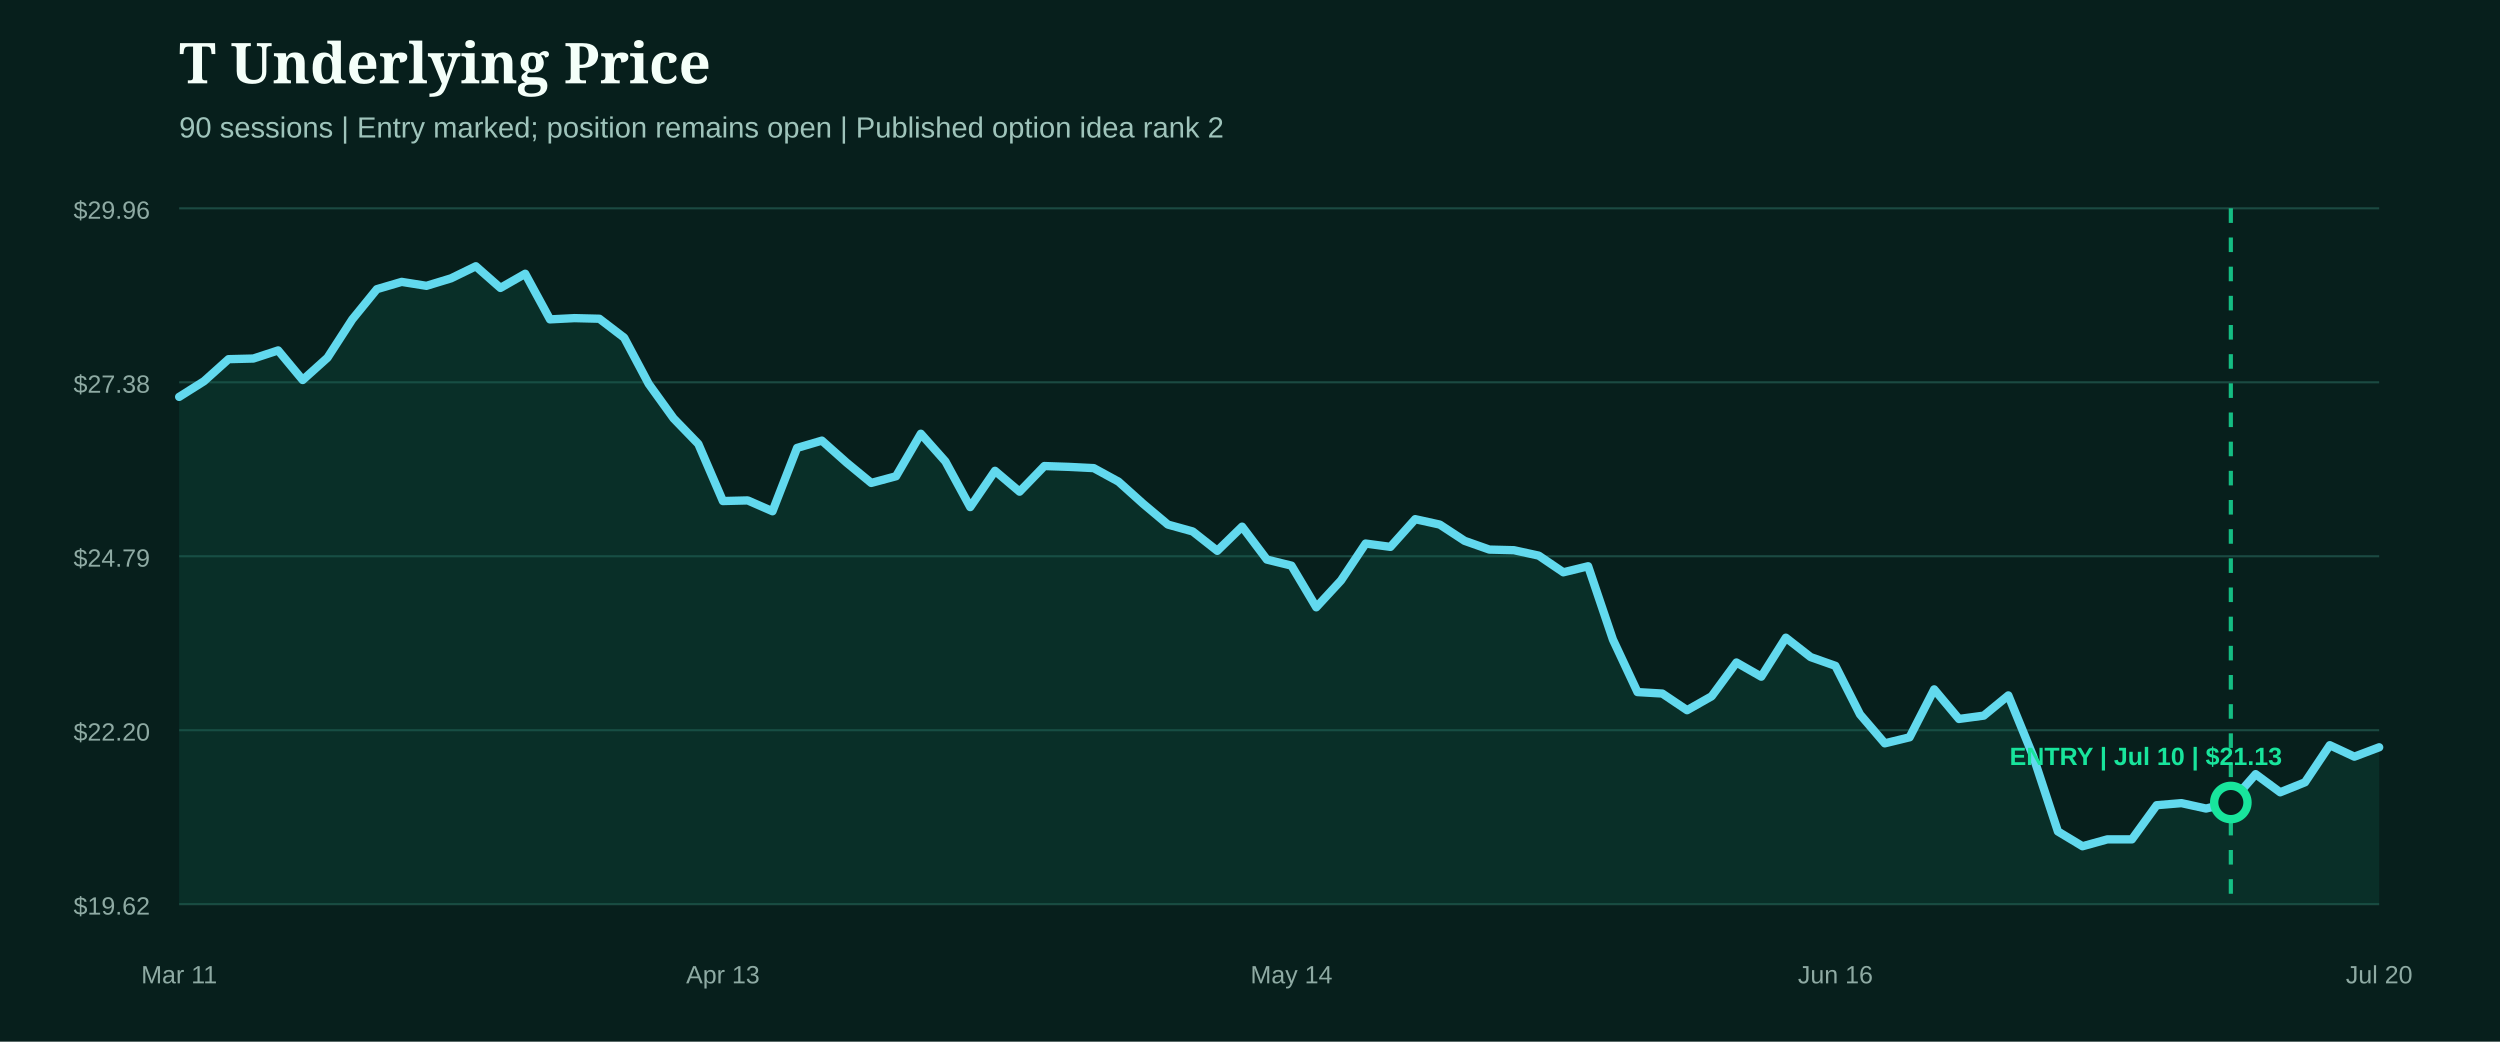
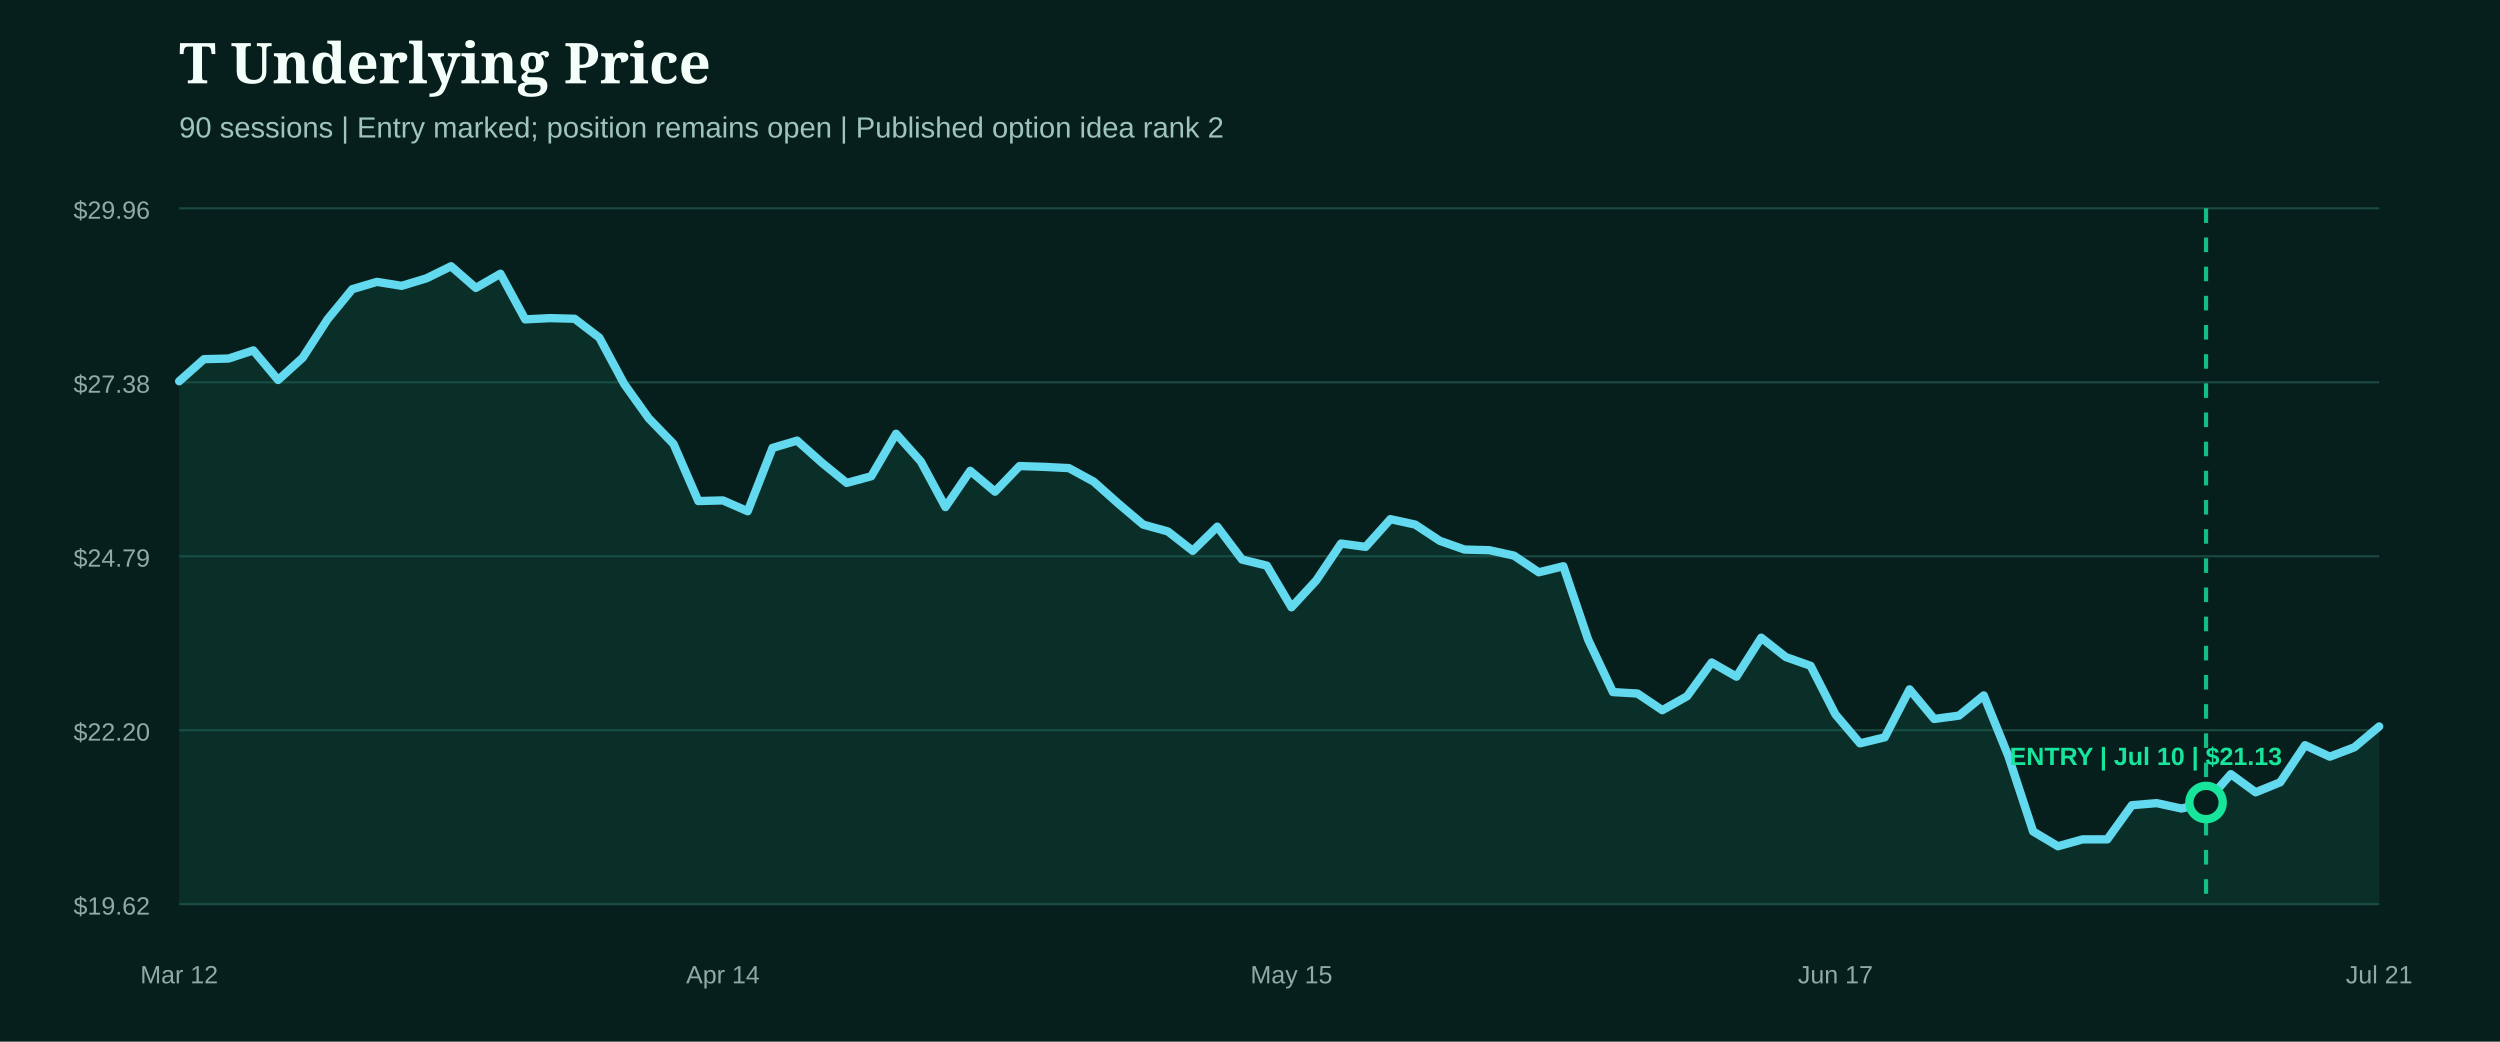
<svg xmlns="http://www.w3.org/2000/svg" width="1200" height="500" viewBox="0 0 1200 500" role="img" aria-label="T underlying price from entry">
  <rect width="1200" height="500" fill="#071f1c" />
  <style>.head{fill:#f4fff9;font:800 27px Georgia,serif}.sub{fill:#9fc4bb;font:14px Arial,sans-serif}.axis{fill:#8eaaa3;font:12px Arial,sans-serif}.marker{font:800 12px Arial,sans-serif}</style>
  <text x="86" y="40" class="head">T Underlying Price</text>
  <text x="86" y="66" class="sub">90 sessions | Entry marked; position remains open | Published option idea rank 2</text>
  <line x1="86" x2="1142" y1="100.0" y2="100.0" stroke="#1b4a42" stroke-width="1" />
  <text x="72" y="105.0" text-anchor="end" class="axis">$29.96</text>
  <line x1="86" x2="1142" y1="183.5" y2="183.5" stroke="#1b4a42" stroke-width="1" />
  <text x="72" y="188.5" text-anchor="end" class="axis">$27.38</text>
  <line x1="86" x2="1142" y1="267.0" y2="267.0" stroke="#1b4a42" stroke-width="1" />
  <text x="72" y="272.0" text-anchor="end" class="axis">$24.79</text>
  <line x1="86" x2="1142" y1="350.5" y2="350.5" stroke="#1b4a42" stroke-width="1" />
  <text x="72" y="355.5" text-anchor="end" class="axis">$22.20</text>
  <line x1="86" x2="1142" y1="434.0" y2="434.0" stroke="#1b4a42" stroke-width="1" />
  <text x="72" y="439.0" text-anchor="end" class="axis">$19.62</text>
-   <path d="M86.0,190.5 L97.9,183.0 L109.7,172.4 L121.6,172.1 L133.5,168.2 L145.3,182.4 L157.2,171.7 L169.1,153.3 L180.9,138.8 L192.8,135.3 L204.7,137.2 L216.5,133.6 L228.4,127.8 L240.2,138.2 L252.1,131.4 L264.0,153.3 L275.8,152.7 L287.7,153.0 L299.6,162.1 L311.4,184.3 L323.3,200.8 L335.2,213.1 L347.0,240.5 L358.9,240.2 L370.8,245.4 L382.6,215.0 L394.5,211.5 L406.4,222.1 L418.2,231.8 L430.1,228.6 L442.0,208.2 L453.8,221.5 L465.7,243.4 L477.6,226.0 L489.4,236.0 L501.3,223.7 L513.1,224.1 L525.0,224.7 L536.9,231.2 L548.7,241.8 L560.6,251.8 L572.5,255.1 L584.3,264.4 L596.2,252.8 L608.1,268.6 L619.9,271.5 L631.8,291.5 L643.7,278.6 L655.5,260.9 L667.4,262.5 L679.3,249.2 L691.1,251.8 L703.0,259.6 L714.9,263.8 L726.7,264.1 L738.6,266.7 L750.4,274.7 L762.3,271.8 L774.2,307.0 L786.0,332.2 L797.9,332.9 L809.8,340.9 L821.6,334.2 L833.5,318.0 L845.4,324.8 L857.2,306.1 L869.1,315.4 L881.0,319.6 L892.8,342.9 L904.7,356.8 L916.6,353.9 L928.4,330.9 L940.3,345.1 L952.2,343.5 L964.0,333.8 L975.9,362.9 L987.8,399.1 L999.6,406.2 L1011.5,402.9 L1023.3,402.9 L1035.2,386.5 L1047.1,385.5 L1058.9,388.1 L1070.8,385.2 L1082.7,371.6 L1094.5,380.3 L1106.4,375.5 L1118.3,357.7 L1130.1,363.2 L1142.0,358.7 L1142.0,434.0 L86.0,434.0 Z" fill="#0f5949" opacity="0.28" />
-   <path d="M86.0,190.5 L97.9,183.0 L109.7,172.4 L121.6,172.1 L133.5,168.2 L145.3,182.4 L157.2,171.7 L169.1,153.3 L180.9,138.8 L192.8,135.3 L204.7,137.2 L216.5,133.6 L228.4,127.8 L240.2,138.2 L252.1,131.4 L264.0,153.3 L275.8,152.7 L287.7,153.0 L299.6,162.1 L311.4,184.3 L323.3,200.8 L335.2,213.1 L347.0,240.5 L358.9,240.2 L370.8,245.4 L382.6,215.0 L394.5,211.5 L406.4,222.1 L418.2,231.8 L430.1,228.6 L442.0,208.2 L453.8,221.5 L465.7,243.4 L477.6,226.0 L489.4,236.0 L501.3,223.7 L513.1,224.1 L525.0,224.7 L536.9,231.2 L548.7,241.8 L560.6,251.8 L572.5,255.1 L584.3,264.4 L596.2,252.8 L608.1,268.6 L619.9,271.5 L631.8,291.5 L643.7,278.6 L655.5,260.9 L667.4,262.5 L679.3,249.2 L691.1,251.8 L703.0,259.6 L714.9,263.8 L726.7,264.1 L738.6,266.7 L750.4,274.7 L762.3,271.8 L774.2,307.0 L786.0,332.2 L797.9,332.9 L809.8,340.9 L821.6,334.2 L833.5,318.0 L845.4,324.8 L857.2,306.1 L869.1,315.4 L881.0,319.6 L892.8,342.9 L904.7,356.8 L916.6,353.9 L928.4,330.9 L940.3,345.1 L952.2,343.5 L964.0,333.8 L975.9,362.9 L987.8,399.1 L999.6,406.2 L1011.5,402.9 L1023.3,402.9 L1035.2,386.5 L1047.1,385.5 L1058.9,388.1 L1070.8,385.2 L1082.7,371.6 L1094.5,380.3 L1106.4,375.5 L1118.3,357.7 L1130.1,363.2 L1142.0,358.7" fill="none" stroke="#62d9ee" stroke-width="4" stroke-linecap="round" stroke-linejoin="round" />
+   <path d="M86.0,183.0 L97.9,172.4 L109.7,172.1 L121.6,168.2 L133.5,182.4 L145.3,171.7 L157.2,153.3 L169.1,138.8 L180.9,135.3 L192.8,137.2 L204.7,133.6 L216.5,127.8 L228.4,138.2 L240.2,131.4 L252.1,153.3 L264.0,152.7 L275.8,153.0 L287.7,162.1 L299.6,184.3 L311.4,200.8 L323.3,213.1 L335.2,240.5 L347.0,240.2 L358.9,245.4 L370.8,215.0 L382.6,211.5 L394.5,222.1 L406.4,231.8 L418.2,228.6 L430.1,208.2 L442.0,221.5 L453.8,243.4 L465.7,226.0 L477.6,236.0 L489.4,223.7 L501.3,224.1 L513.1,224.7 L525.0,231.2 L536.9,241.8 L548.7,251.8 L560.6,255.1 L572.5,264.4 L584.3,252.8 L596.2,268.6 L608.1,271.5 L619.9,291.5 L631.8,278.6 L643.7,260.9 L655.5,262.5 L667.4,249.2 L679.3,251.8 L691.1,259.6 L703.0,263.8 L714.9,264.1 L726.7,266.7 L738.6,274.7 L750.4,271.8 L762.3,307.0 L774.2,332.2 L786.0,332.9 L797.9,340.9 L809.8,334.2 L821.6,318.0 L833.5,324.8 L845.4,306.1 L857.2,315.4 L869.1,319.6 L881.0,342.9 L892.8,356.8 L904.7,353.9 L916.6,330.9 L928.4,345.1 L940.3,343.5 L952.2,333.8 L964.0,362.9 L975.9,399.1 L987.8,406.2 L999.6,402.9 L1011.5,402.9 L1023.3,386.5 L1035.2,385.5 L1047.1,388.1 L1058.9,385.2 L1070.8,371.6 L1082.7,380.3 L1094.5,375.5 L1106.4,357.7 L1118.3,363.2 L1130.1,358.7 L1142.0,348.7 L1142.0,434.0 L86.0,434.0 Z" fill="#0f5949" opacity="0.28" />
+   <path d="M86.0,183.0 L97.9,172.4 L109.7,172.1 L121.6,168.2 L133.5,182.4 L145.3,171.7 L157.2,153.3 L169.1,138.8 L180.9,135.3 L192.8,137.2 L204.7,133.6 L216.5,127.8 L228.4,138.2 L240.2,131.4 L252.1,153.3 L264.0,152.7 L275.8,153.0 L287.7,162.1 L299.6,184.3 L311.4,200.8 L323.3,213.1 L335.2,240.5 L347.0,240.2 L358.9,245.4 L370.8,215.0 L382.6,211.5 L394.5,222.1 L406.4,231.8 L418.2,228.6 L430.1,208.2 L442.0,221.5 L453.8,243.4 L465.7,226.0 L477.6,236.0 L489.4,223.7 L501.3,224.1 L513.1,224.7 L525.0,231.2 L536.9,241.8 L548.7,251.8 L560.6,255.1 L572.5,264.4 L584.3,252.8 L596.2,268.6 L608.1,271.5 L619.9,291.5 L631.8,278.6 L643.7,260.9 L655.5,262.5 L667.4,249.2 L679.3,251.8 L691.1,259.6 L703.0,263.8 L714.9,264.1 L726.7,266.7 L738.6,274.7 L750.4,271.8 L762.3,307.0 L774.2,332.2 L786.0,332.9 L797.9,340.9 L809.8,334.2 L821.6,318.0 L833.5,324.8 L845.4,306.1 L857.2,315.4 L869.1,319.6 L881.0,342.9 L892.8,356.8 L904.7,353.9 L916.6,330.9 L928.4,345.1 L940.3,343.5 L952.2,333.8 L964.0,362.9 L975.9,399.1 L987.8,406.2 L999.6,402.9 L1011.5,402.9 L1023.3,386.5 L1035.2,385.5 L1047.1,388.1 L1058.9,385.2 L1070.8,371.6 L1082.7,380.3 L1094.5,375.5 L1106.4,357.7 L1118.3,363.2 L1130.1,358.7 L1142.0,348.7" fill="none" stroke="#62d9ee" stroke-width="4" stroke-linecap="round" stroke-linejoin="round" />
  <g>
-     <line x1="1070.8" x2="1070.8" y1="100" y2="434" stroke="#18e59c" stroke-width="2" stroke-dasharray="7 7" opacity="0.8" />
-     <circle cx="1070.8" cy="385.2" r="8" fill="#071f1c" stroke="#18e59c" stroke-width="4" />
+     <line x1="1058.9" x2="1058.9" y1="100" y2="434" stroke="#18e59c" stroke-width="2" stroke-dasharray="7 7" opacity="0.8" />
+     <circle cx="1058.9" cy="385.2" r="8" fill="#071f1c" stroke="#18e59c" stroke-width="4" />
    <text x="1030.0" y="367.2" text-anchor="middle" class="marker" fill="#18e59c">ENTRY | Jul 10 | $21.13</text>
  </g>
-   <text x="86.0" y="472" text-anchor="middle" class="axis">Mar 11</text>
-   <text x="347.0" y="472" text-anchor="middle" class="axis">Apr 13</text>
-   <text x="619.9" y="472" text-anchor="middle" class="axis">May 14</text>
-   <text x="881.0" y="472" text-anchor="middle" class="axis">Jun 16</text>
-   <text x="1142.0" y="472" text-anchor="middle" class="axis">Jul 20</text>
+   <text x="86.0" y="472" text-anchor="middle" class="axis">Mar 12</text>
+   <text x="347.0" y="472" text-anchor="middle" class="axis">Apr 14</text>
+   <text x="619.9" y="472" text-anchor="middle" class="axis">May 15</text>
+   <text x="881.0" y="472" text-anchor="middle" class="axis">Jun 17</text>
+   <text x="1142.0" y="472" text-anchor="middle" class="axis">Jul 21</text>
</svg>
